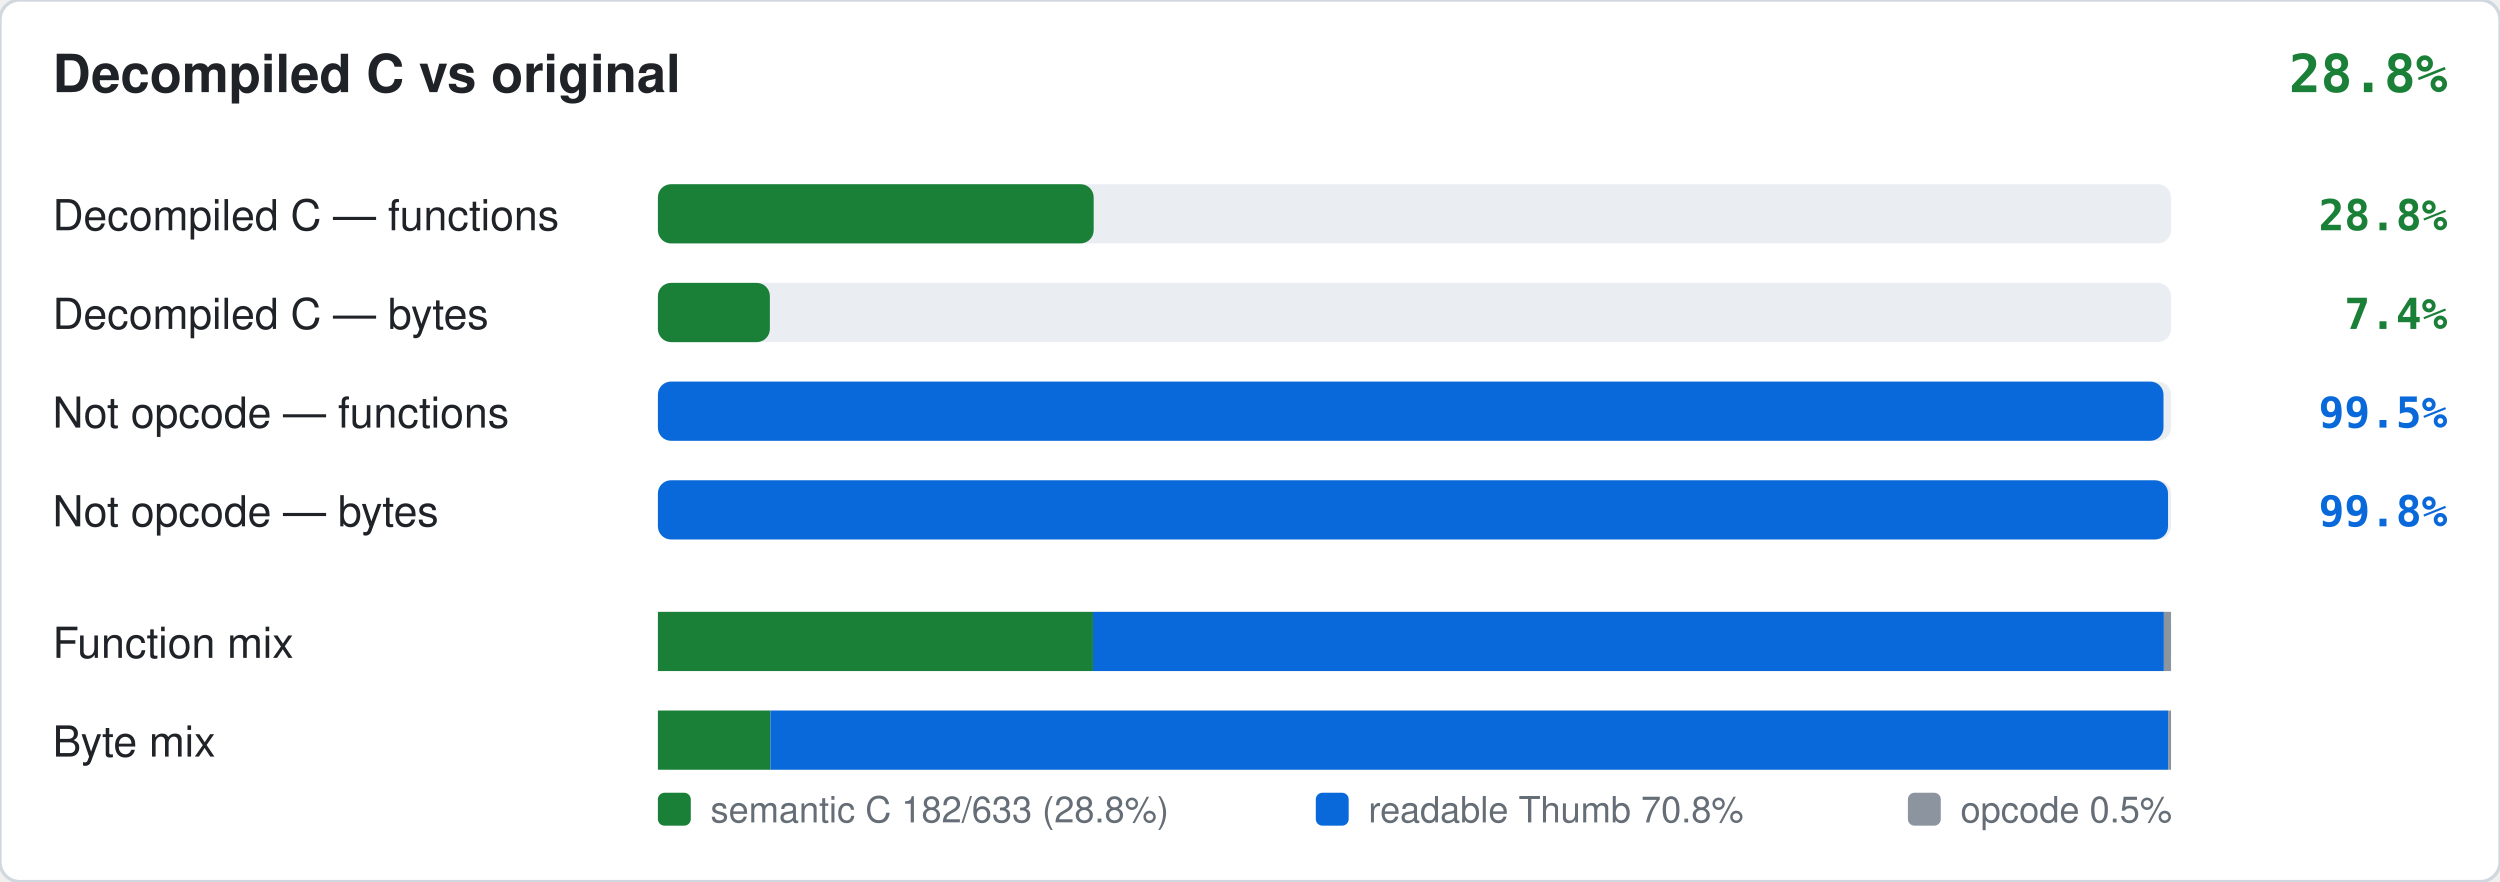
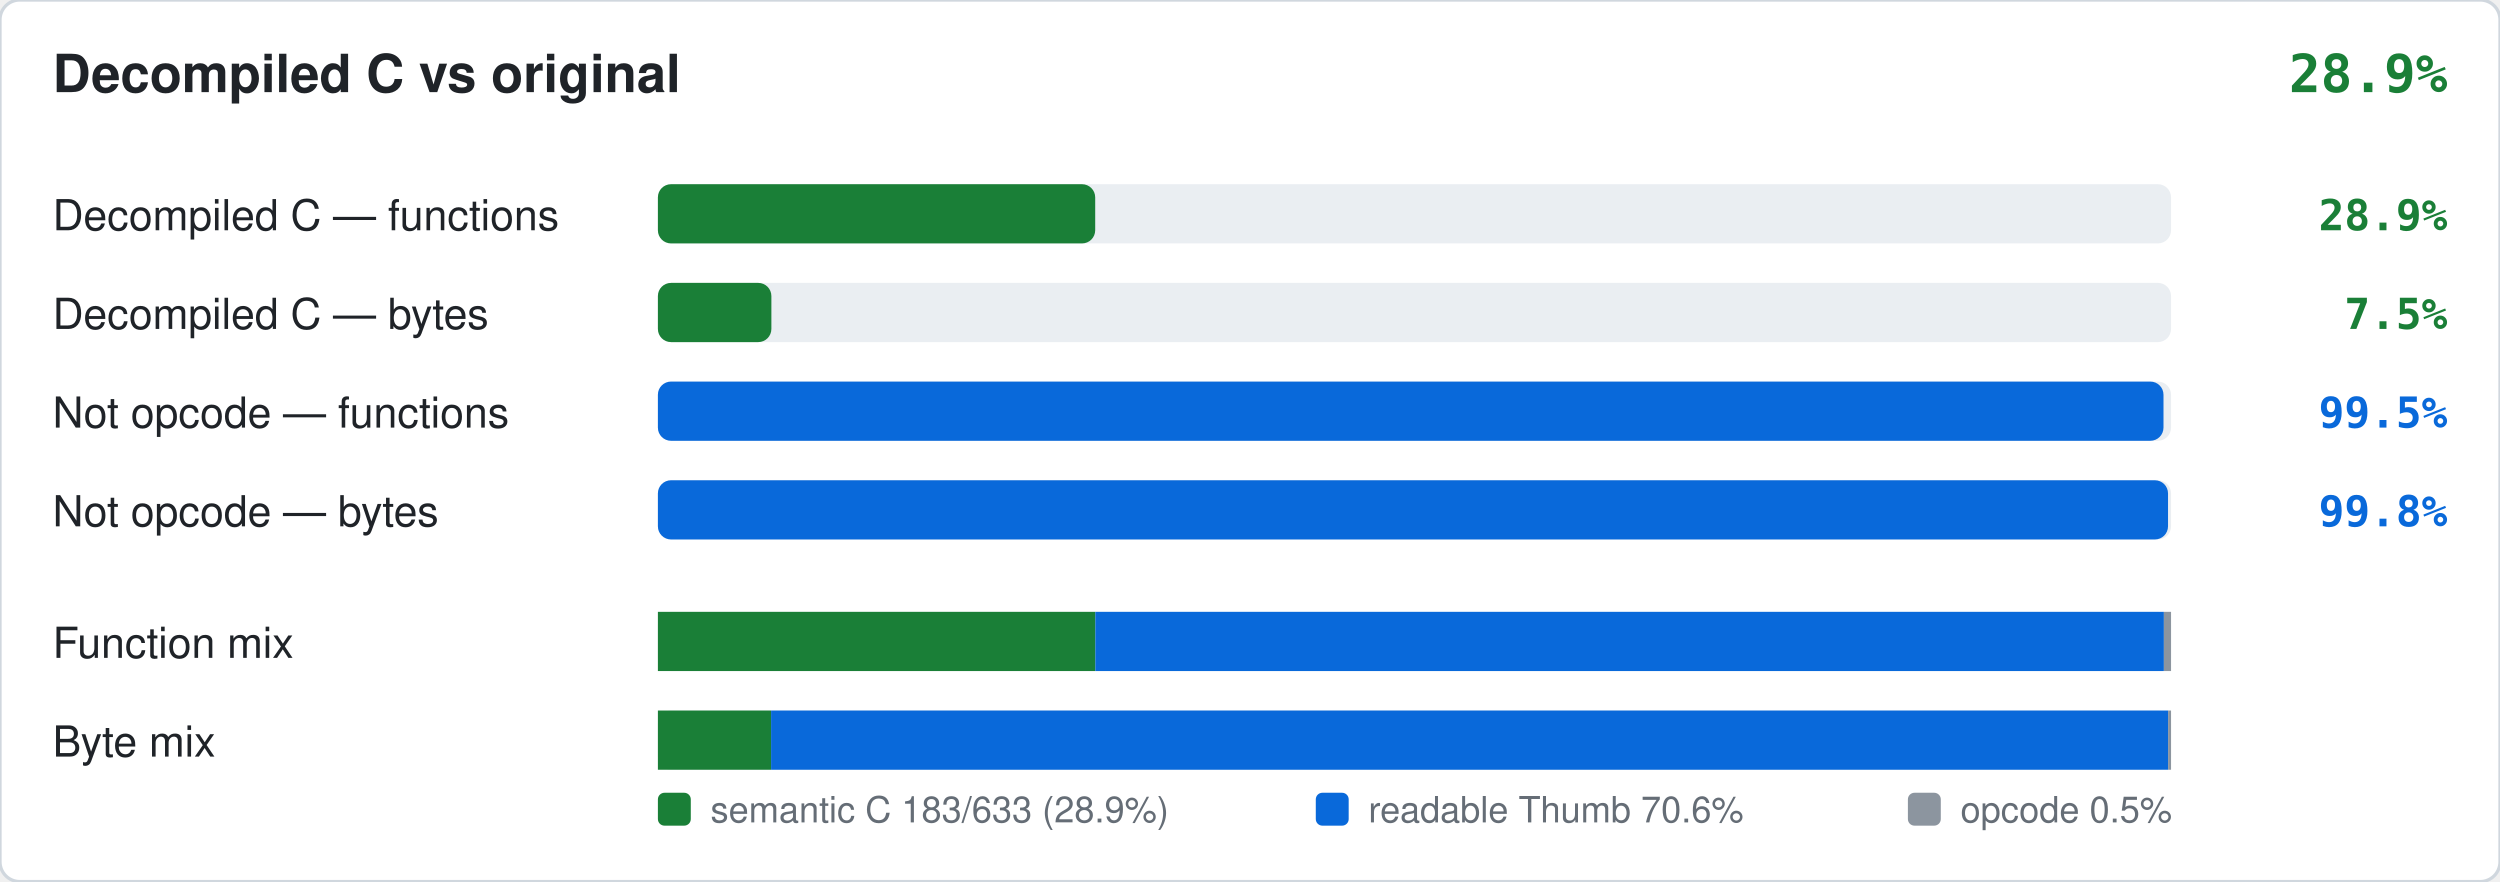
- <svg xmlns="http://www.w3.org/2000/svg" width="760" height="268" viewBox="0 0 760 268" role="img" aria-label="Decompiled C 28.8% functions, 7.4% bytes (182/633, 6,716/90,272)">
+ <svg xmlns="http://www.w3.org/2000/svg" width="760" height="268" viewBox="0 0 760 268" role="img" aria-label="Decompiled C 28.9% functions, 7.5% bytes (183/633, 6,752/90,272)">
  <rect width="760" height="268" rx="6" fill="#ffffff" stroke="#d0d7de" />
  <text x="16" y="28" font-family="-apple-system,BlinkMacSystemFont,Segoe UI,Helvetica,Arial,sans-serif" font-size="16" font-weight="600" fill="#1f2328">Decompiled C vs original</text>
-   <text x="744" y="28" text-anchor="end" font-family="ui-monospace,SFMono-Regular,Menlo,Consolas,monospace" font-size="16" font-weight="700" fill="#1a7f37">28.8%</text>
+   <text x="744" y="28" text-anchor="end" font-family="ui-monospace,SFMono-Regular,Menlo,Consolas,monospace" font-size="16" font-weight="700" fill="#1a7f37">28.9%</text>
  <text x="16" y="70" font-family="-apple-system,BlinkMacSystemFont,Segoe UI,Helvetica,Arial,sans-serif" font-size="13" fill="#1f2328">Decompiled C — functions</text>
  <rect x="200.00" y="56.00" width="460.00" height="18.00" rx="4" fill="#eaeef2" />
-   <rect x="200.00" y="56.00" width="132.48" height="18.00" rx="4" fill="#1a7f37" />
-   <text x="744" y="70" text-anchor="end" font-family="ui-monospace,SFMono-Regular,Menlo,Consolas,monospace" font-size="13" font-weight="700" fill="#1a7f37">28.8%</text>
+   <rect x="200.00" y="56.00" width="132.94" height="18.00" rx="4" fill="#1a7f37" />
+   <text x="744" y="70" text-anchor="end" font-family="ui-monospace,SFMono-Regular,Menlo,Consolas,monospace" font-size="13" font-weight="700" fill="#1a7f37">28.9%</text>
  <text x="16" y="100" font-family="-apple-system,BlinkMacSystemFont,Segoe UI,Helvetica,Arial,sans-serif" font-size="13" fill="#1f2328">Decompiled C — bytes</text>
  <rect x="200.00" y="86.00" width="460.00" height="18.00" rx="4" fill="#eaeef2" />
-   <rect x="200.00" y="86.00" width="34.04" height="18.00" rx="4" fill="#1a7f37" />
-   <text x="744" y="100" text-anchor="end" font-family="ui-monospace,SFMono-Regular,Menlo,Consolas,monospace" font-size="13" font-weight="700" fill="#1a7f37">7.4%</text>
+   <rect x="200.00" y="86.00" width="34.50" height="18.00" rx="4" fill="#1a7f37" />
+   <text x="744" y="100" text-anchor="end" font-family="ui-monospace,SFMono-Regular,Menlo,Consolas,monospace" font-size="13" font-weight="700" fill="#1a7f37">7.5%</text>
  <text x="16" y="130" font-family="-apple-system,BlinkMacSystemFont,Segoe UI,Helvetica,Arial,sans-serif" font-size="13" fill="#1f2328">Not opcode — functions</text>
  <rect x="200.00" y="116.00" width="460.00" height="18.00" rx="4" fill="#eaeef2" />
  <rect x="200.00" y="116.00" width="457.70" height="18.00" rx="4" fill="#0969da" />
  <text x="744" y="130" text-anchor="end" font-family="ui-monospace,SFMono-Regular,Menlo,Consolas,monospace" font-size="13" font-weight="700" fill="#0969da">99.5%</text>
  <text x="16" y="160" font-family="-apple-system,BlinkMacSystemFont,Segoe UI,Helvetica,Arial,sans-serif" font-size="13" fill="#1f2328">Not opcode — bytes</text>
  <rect x="200.00" y="146.00" width="460.00" height="18.00" rx="4" fill="#eaeef2" />
  <rect x="200.00" y="146.00" width="459.08" height="18.00" rx="4" fill="#0969da" />
  <text x="744" y="160" text-anchor="end" font-family="ui-monospace,SFMono-Regular,Menlo,Consolas,monospace" font-size="13" font-weight="700" fill="#0969da">99.8%</text>
  <text x="16" y="200" font-family="-apple-system,BlinkMacSystemFont,Segoe UI,Helvetica,Arial,sans-serif" font-size="13" fill="#1f2328">Function mix</text>
  <rect x="200.00" y="186.00" width="460.00" height="18.00" rx="4" fill="#eaeef2" />
-   <rect x="200.00" y="186.00" width="132.26" height="18.00" fill="#1a7f37" />
-   <rect x="332.26" y="186.00" width="325.56" height="18.00" fill="#0969da" />
+   <rect x="200.00" y="186.00" width="132.99" height="18.00" fill="#1a7f37" />
+   <rect x="332.99" y="186.00" width="324.83" height="18.00" fill="#0969da" />
  <rect x="657.82" y="186.00" width="2.18" height="18.00" fill="#8c959f" />
  <text x="16" y="230" font-family="-apple-system,BlinkMacSystemFont,Segoe UI,Helvetica,Arial,sans-serif" font-size="13" fill="#1f2328">Byte mix</text>
  <rect x="200.00" y="216.00" width="460.00" height="18.00" rx="4" fill="#eaeef2" />
-   <rect x="200.00" y="216.00" width="34.22" height="18.00" fill="#1a7f37" />
-   <rect x="234.22" y="216.00" width="424.89" height="18.00" fill="#0969da" />
+   <rect x="200.00" y="216.00" width="34.41" height="18.00" fill="#1a7f37" />
+   <rect x="234.41" y="216.00" width="424.71" height="18.00" fill="#0969da" />
  <rect x="659.11" y="216.00" width="0.89" height="18.00" fill="#8c959f" />
  <rect x="200" y="241" width="10" height="10" rx="2" fill="#1a7f37" />
-   <text x="216" y="250" font-family="-apple-system,BlinkMacSystemFont,Segoe UI,Helvetica,Arial,sans-serif" font-size="11" fill="#656d76">semantic C 182/633 (28.8%)</text>
+   <text x="216" y="250" font-family="-apple-system,BlinkMacSystemFont,Segoe UI,Helvetica,Arial,sans-serif" font-size="11" fill="#656d76">semantic C 183/633 (28.9%)</text>
  <rect x="400" y="241" width="10" height="10" rx="2" fill="#0969da" />
-   <text x="416" y="250" font-family="-apple-system,BlinkMacSystemFont,Segoe UI,Helvetica,Arial,sans-serif" font-size="11" fill="#656d76">readable Thumb 70.8%</text>
+   <text x="416" y="250" font-family="-apple-system,BlinkMacSystemFont,Segoe UI,Helvetica,Arial,sans-serif" font-size="11" fill="#656d76">readable Thumb 70.6%</text>
  <rect x="580" y="241" width="10" height="10" rx="2" fill="#8c959f" />
  <text x="596" y="250" font-family="-apple-system,BlinkMacSystemFont,Segoe UI,Helvetica,Arial,sans-serif" font-size="11" fill="#656d76">opcode 0.5%</text>
</svg>
